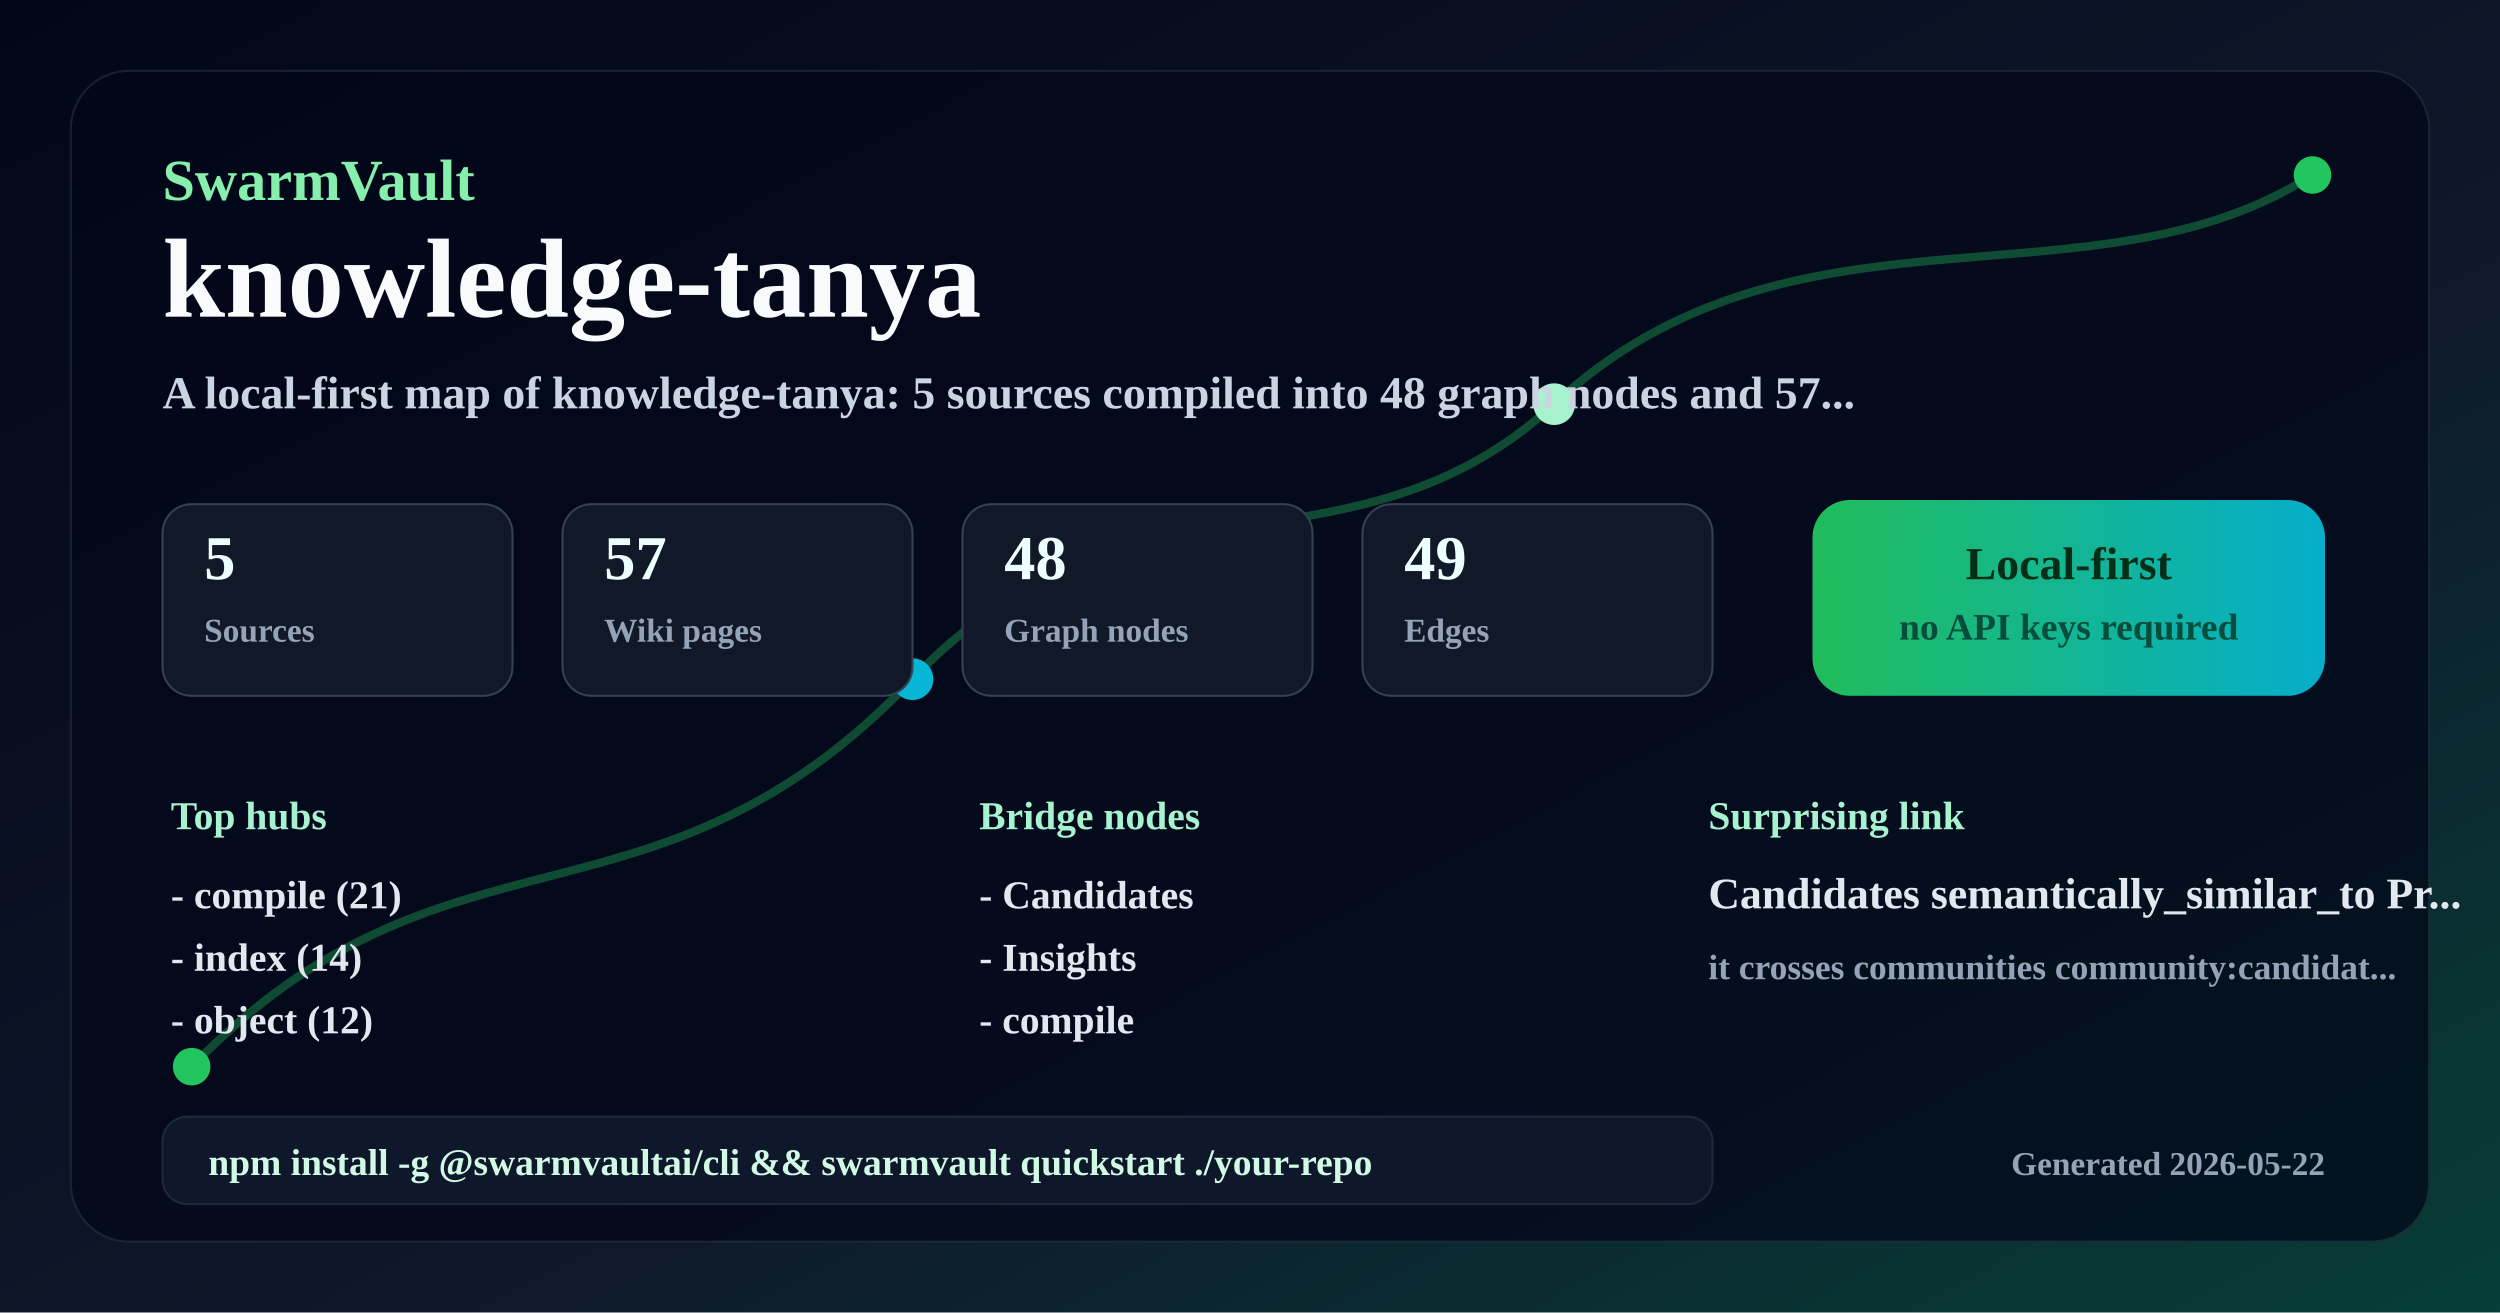
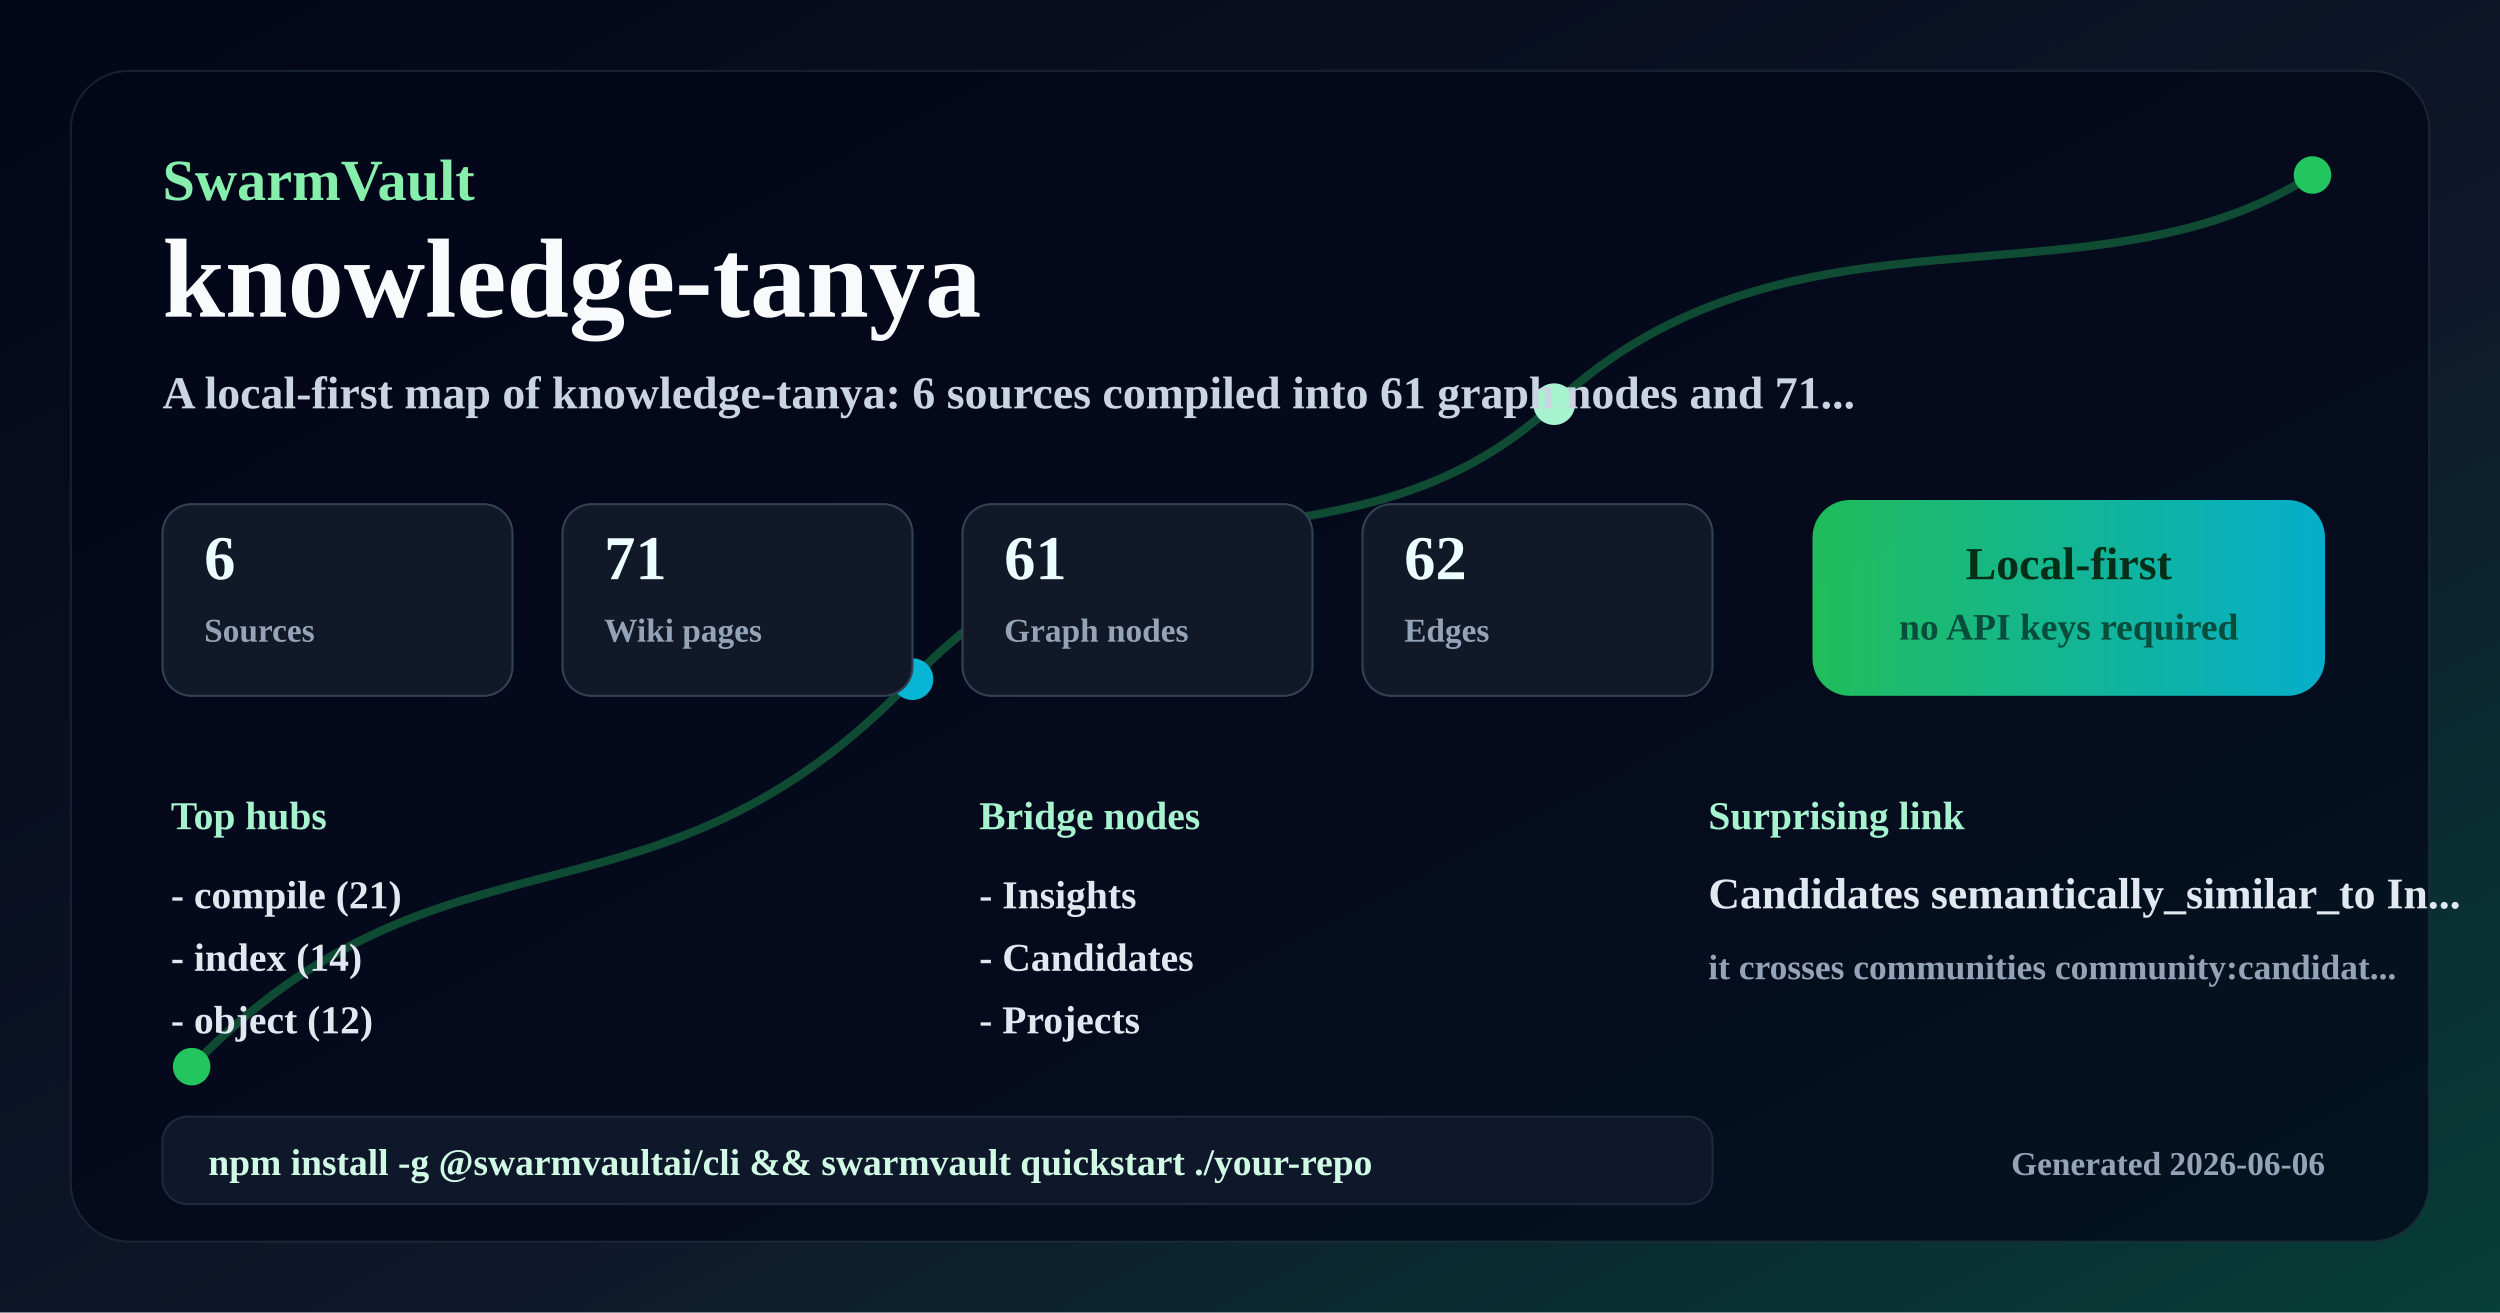
<svg xmlns="http://www.w3.org/2000/svg" width="1200" height="630" viewBox="0 0 1200 630" role="img" aria-labelledby="title desc">
  <defs>
    <linearGradient id="background" x1="0" y1="0" x2="1" y2="1">
      <stop offset="0%" stop-color="#020617" />
      <stop offset="58%" stop-color="#0f172a" />
      <stop offset="100%" stop-color="#063f37" />
    </linearGradient>
    <linearGradient id="accent" x1="0" y1="0" x2="1" y2="0">
      <stop offset="0%" stop-color="#22c55e" />
      <stop offset="100%" stop-color="#06b6d4" />
    </linearGradient>
  </defs>
  <rect width="1200" height="630" fill="url(#background)" />
  <rect x="34" y="34" width="1132" height="562" rx="28" fill="#020617" opacity="0.72" stroke="#1f2937" />
  <path d="M92 512 C214 386 314 456 438 326 C540 218 648 284 746 194 C860 88 1004 152 1110 84" fill="none" stroke="#22c55e" stroke-width="4" opacity="0.35" />
  <circle cx="92" cy="512" r="9" fill="#22c55e" />
  <circle cx="438" cy="326" r="10" fill="#06b6d4" />
  <circle cx="746" cy="194" r="10" fill="#a7f3d0" />
  <circle cx="1110" cy="84" r="9" fill="#22c55e" />
  <text x="78" y="96" font-size="28" fill="#86efac" font-weight="900" text-anchor="start">SwarmVault</text>
  <text x="78" y="152" font-size="54" fill="#f8fafc" font-weight="900" text-anchor="start">knowledge-tanya</text>
-   <text x="78" y="196" font-size="22" fill="#cbd5e1" font-weight="600" text-anchor="start">A local-first map of knowledge-tanya: 5 sources compiled into 48 graph nodes and 57...</text>
+   <text x="78" y="196" font-size="22" fill="#cbd5e1" font-weight="600" text-anchor="start">A local-first map of knowledge-tanya: 6 sources compiled into 61 graph nodes and 71...</text>
  <rect x="78" y="242" width="168" height="92" rx="14" fill="#111827" stroke="#334155" />
-   <text x="98" y="278" font-size="30" fill="#ecfeff" font-weight="800" text-anchor="start">5</text>
+   <text x="98" y="278" font-size="30" fill="#ecfeff" font-weight="800" text-anchor="start">6</text>
  <text x="98" y="308" font-size="16" fill="#94a3b8" font-weight="600" text-anchor="start">Sources</text>
  <rect x="270" y="242" width="168" height="92" rx="14" fill="#111827" stroke="#334155" />
-   <text x="290" y="278" font-size="30" fill="#ecfeff" font-weight="800" text-anchor="start">57</text>
+   <text x="290" y="278" font-size="30" fill="#ecfeff" font-weight="800" text-anchor="start">71</text>
  <text x="290" y="308" font-size="16" fill="#94a3b8" font-weight="600" text-anchor="start">Wiki pages</text>
  <rect x="462" y="242" width="168" height="92" rx="14" fill="#111827" stroke="#334155" />
-   <text x="482" y="278" font-size="30" fill="#ecfeff" font-weight="800" text-anchor="start">48</text>
+   <text x="482" y="278" font-size="30" fill="#ecfeff" font-weight="800" text-anchor="start">61</text>
  <text x="482" y="308" font-size="16" fill="#94a3b8" font-weight="600" text-anchor="start">Graph nodes</text>
  <rect x="654" y="242" width="168" height="92" rx="14" fill="#111827" stroke="#334155" />
-   <text x="674" y="278" font-size="30" fill="#ecfeff" font-weight="800" text-anchor="start">49</text>
+   <text x="674" y="278" font-size="30" fill="#ecfeff" font-weight="800" text-anchor="start">62</text>
  <text x="674" y="308" font-size="16" fill="#94a3b8" font-weight="600" text-anchor="start">Edges</text>
  <rect x="870" y="240" width="246" height="94" rx="18" fill="url(#accent)" opacity="0.95" />
  <text x="993" y="278" font-size="22" fill="#052e16" font-weight="900" text-anchor="middle">Local-first</text>
  <text x="993" y="307" font-size="18" fill="#064e3b" font-weight="800" text-anchor="middle">no API keys required</text>
  <text x="82" y="398" font-size="19" fill="#a7f3d0" font-weight="800" text-anchor="start">Top hubs</text>
  <text x="82" y="436" font-size="19" fill="#e2e8f0" font-weight="600" text-anchor="start">- compile (21)</text>
  <text x="82" y="466" font-size="19" fill="#e2e8f0" font-weight="600" text-anchor="start">- index (14)</text>
  <text x="82" y="496" font-size="19" fill="#e2e8f0" font-weight="600" text-anchor="start">- object (12)</text>
  <text x="470" y="398" font-size="19" fill="#a7f3d0" font-weight="800" text-anchor="start">Bridge nodes</text>
-   <text x="470" y="436" font-size="19" fill="#e2e8f0" font-weight="600" text-anchor="start">- Candidates</text>
-   <text x="470" y="466" font-size="19" fill="#e2e8f0" font-weight="600" text-anchor="start">- Insights</text>
-   <text x="470" y="496" font-size="19" fill="#e2e8f0" font-weight="600" text-anchor="start">- compile</text>
+   <text x="470" y="436" font-size="19" fill="#e2e8f0" font-weight="600" text-anchor="start">- Insights</text>
+   <text x="470" y="466" font-size="19" fill="#e2e8f0" font-weight="600" text-anchor="start">- Candidates</text>
+   <text x="470" y="496" font-size="19" fill="#e2e8f0" font-weight="600" text-anchor="start">- Projects</text>
  <text x="820" y="398" font-size="19" fill="#a7f3d0" font-weight="800" text-anchor="start">Surprising link</text>
-   <text x="820" y="436" font-size="21" fill="#e2e8f0" font-weight="800" text-anchor="start">Candidates semantically_similar_to Pr...</text>
+   <text x="820" y="436" font-size="21" fill="#e2e8f0" font-weight="800" text-anchor="start">Candidates semantically_similar_to In...</text>
  <text x="820" y="470" font-size="17" fill="#94a3b8" font-weight="600" text-anchor="start">it crosses communities community:candidat...</text>
  <rect x="78" y="536" width="744" height="42" rx="12" fill="#0f172a" stroke="#1e293b" />
  <text x="100" y="564" font-size="18" fill="#d1fae5" font-weight="800" text-anchor="start">npm install -g @swarmvaultai/cli &amp;&amp; swarmvault quickstart ./your-repo</text>
-   <text x="1116" y="564" font-size="16" fill="#94a3b8" font-weight="600" text-anchor="end">Generated 2026-05-22</text>
+   <text x="1116" y="564" font-size="16" fill="#94a3b8" font-weight="600" text-anchor="end">Generated 2026-06-06</text>
</svg>
